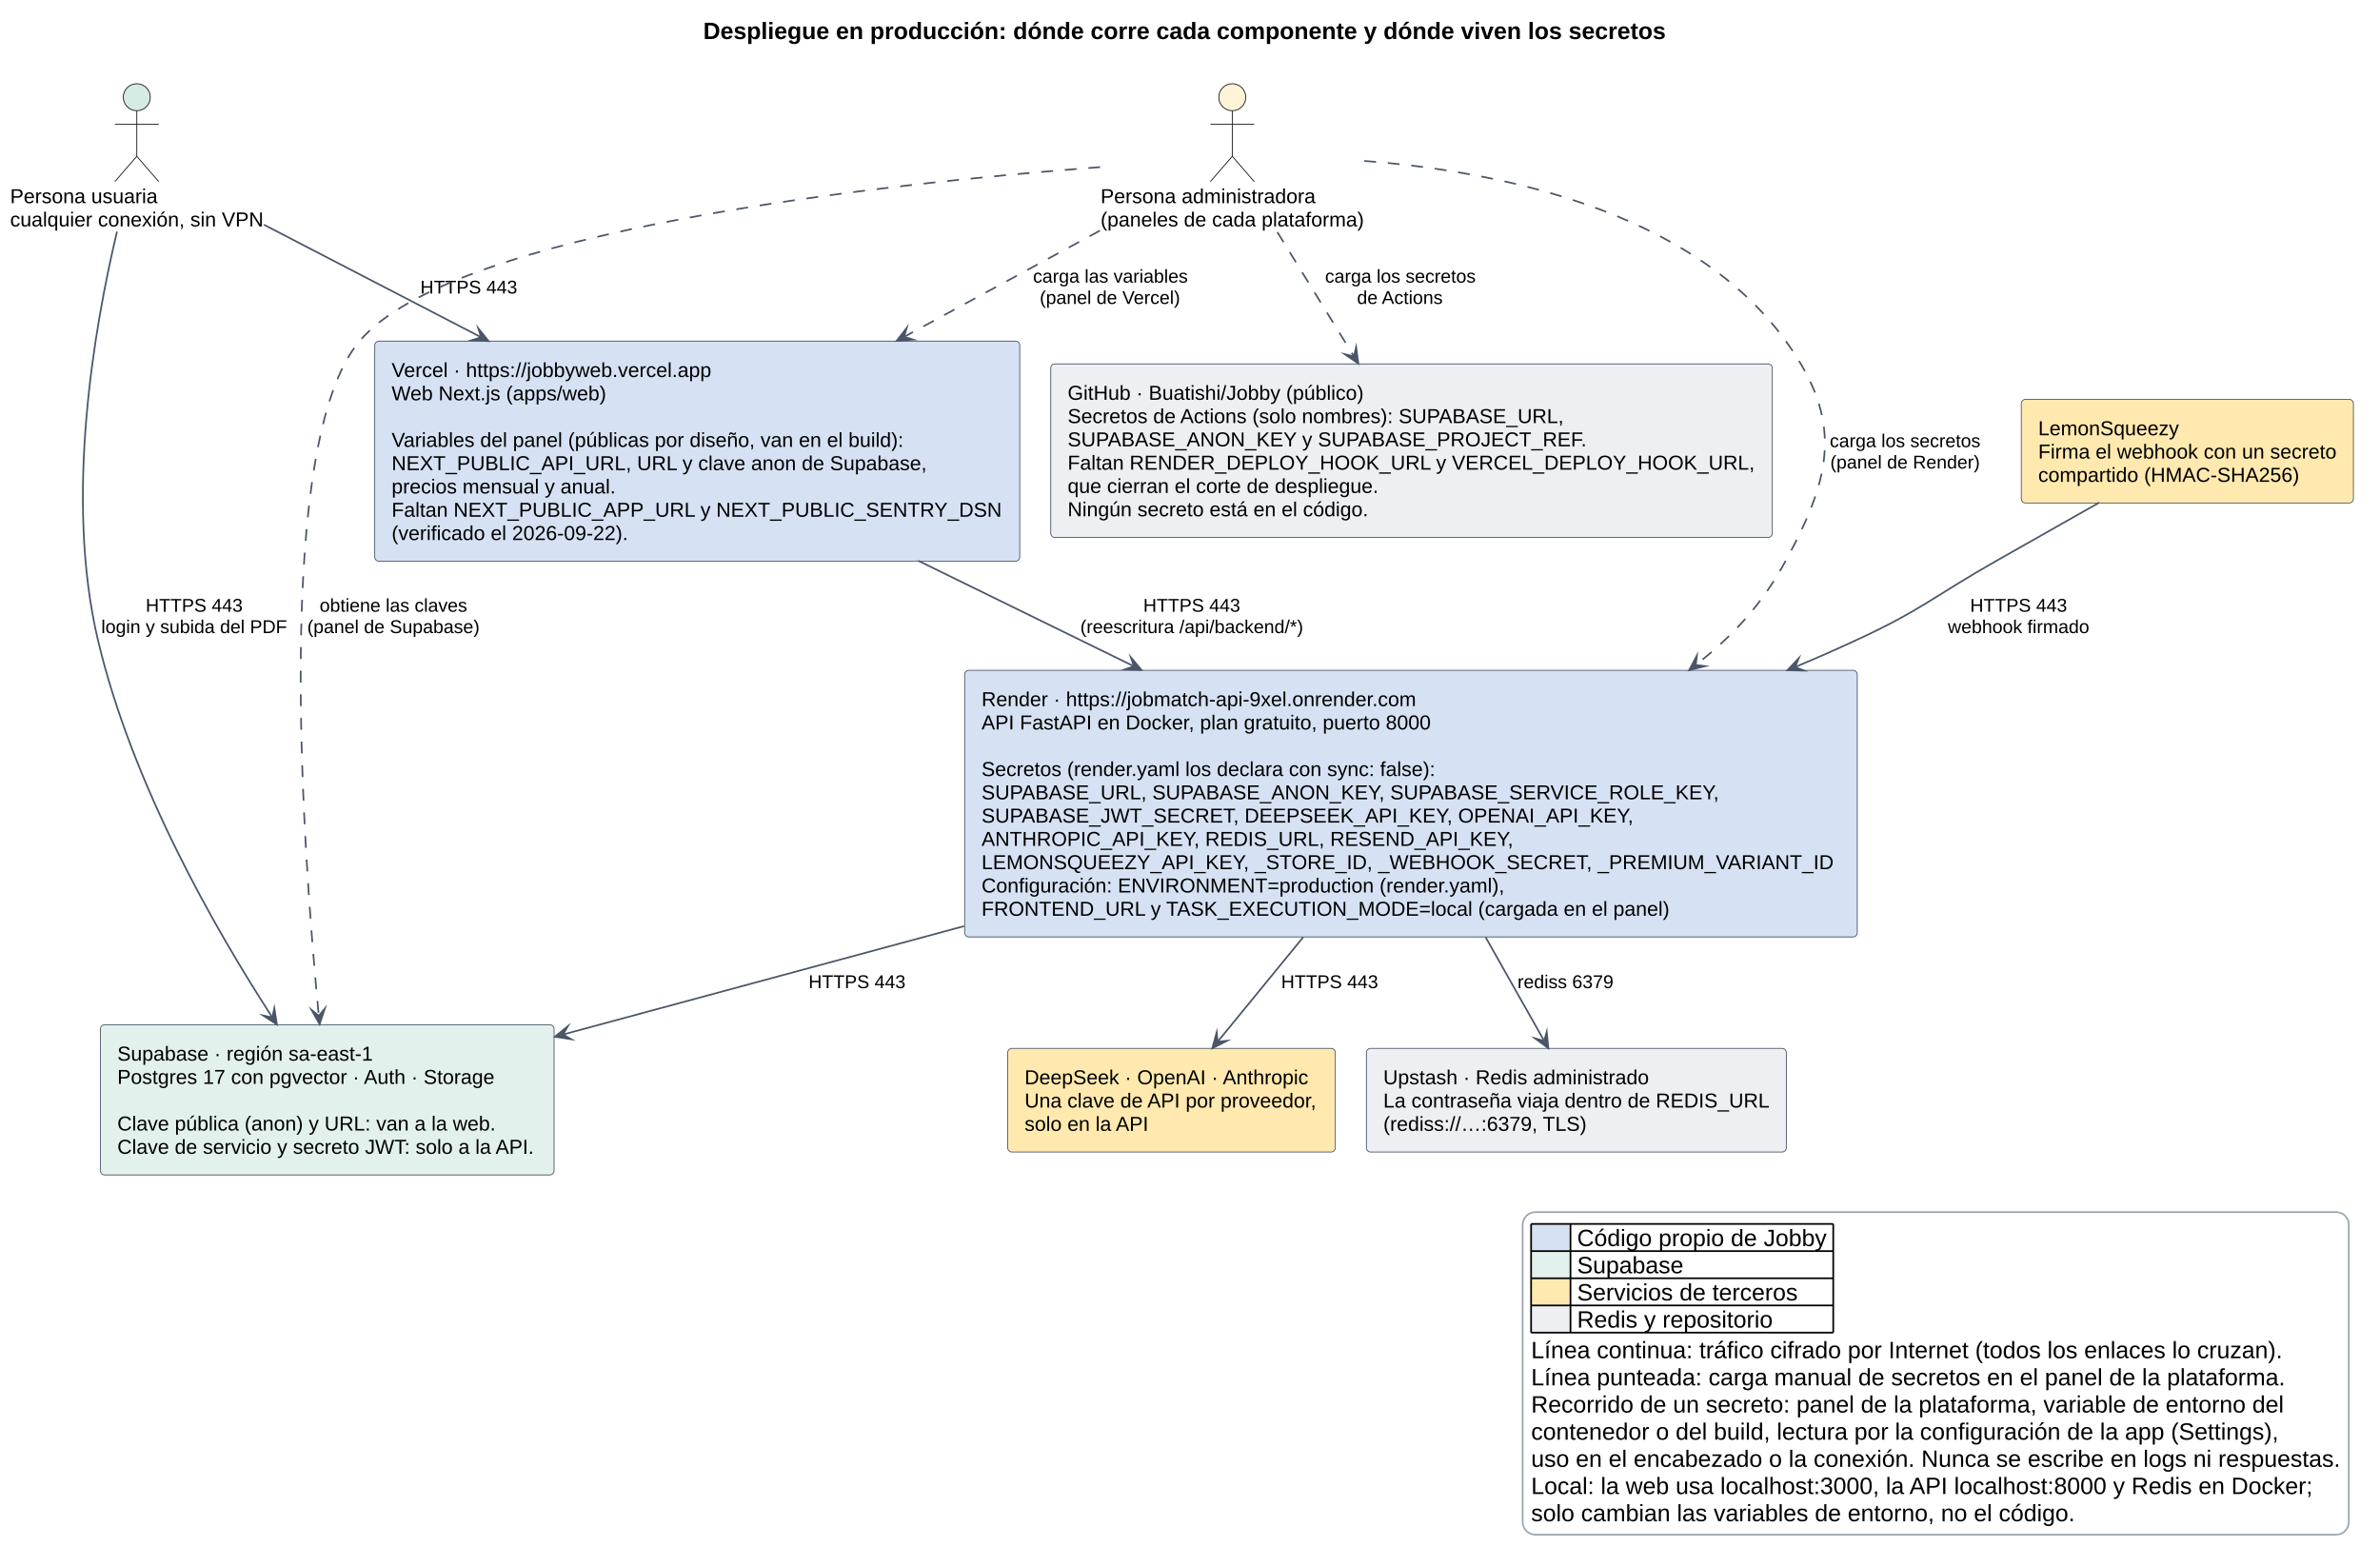
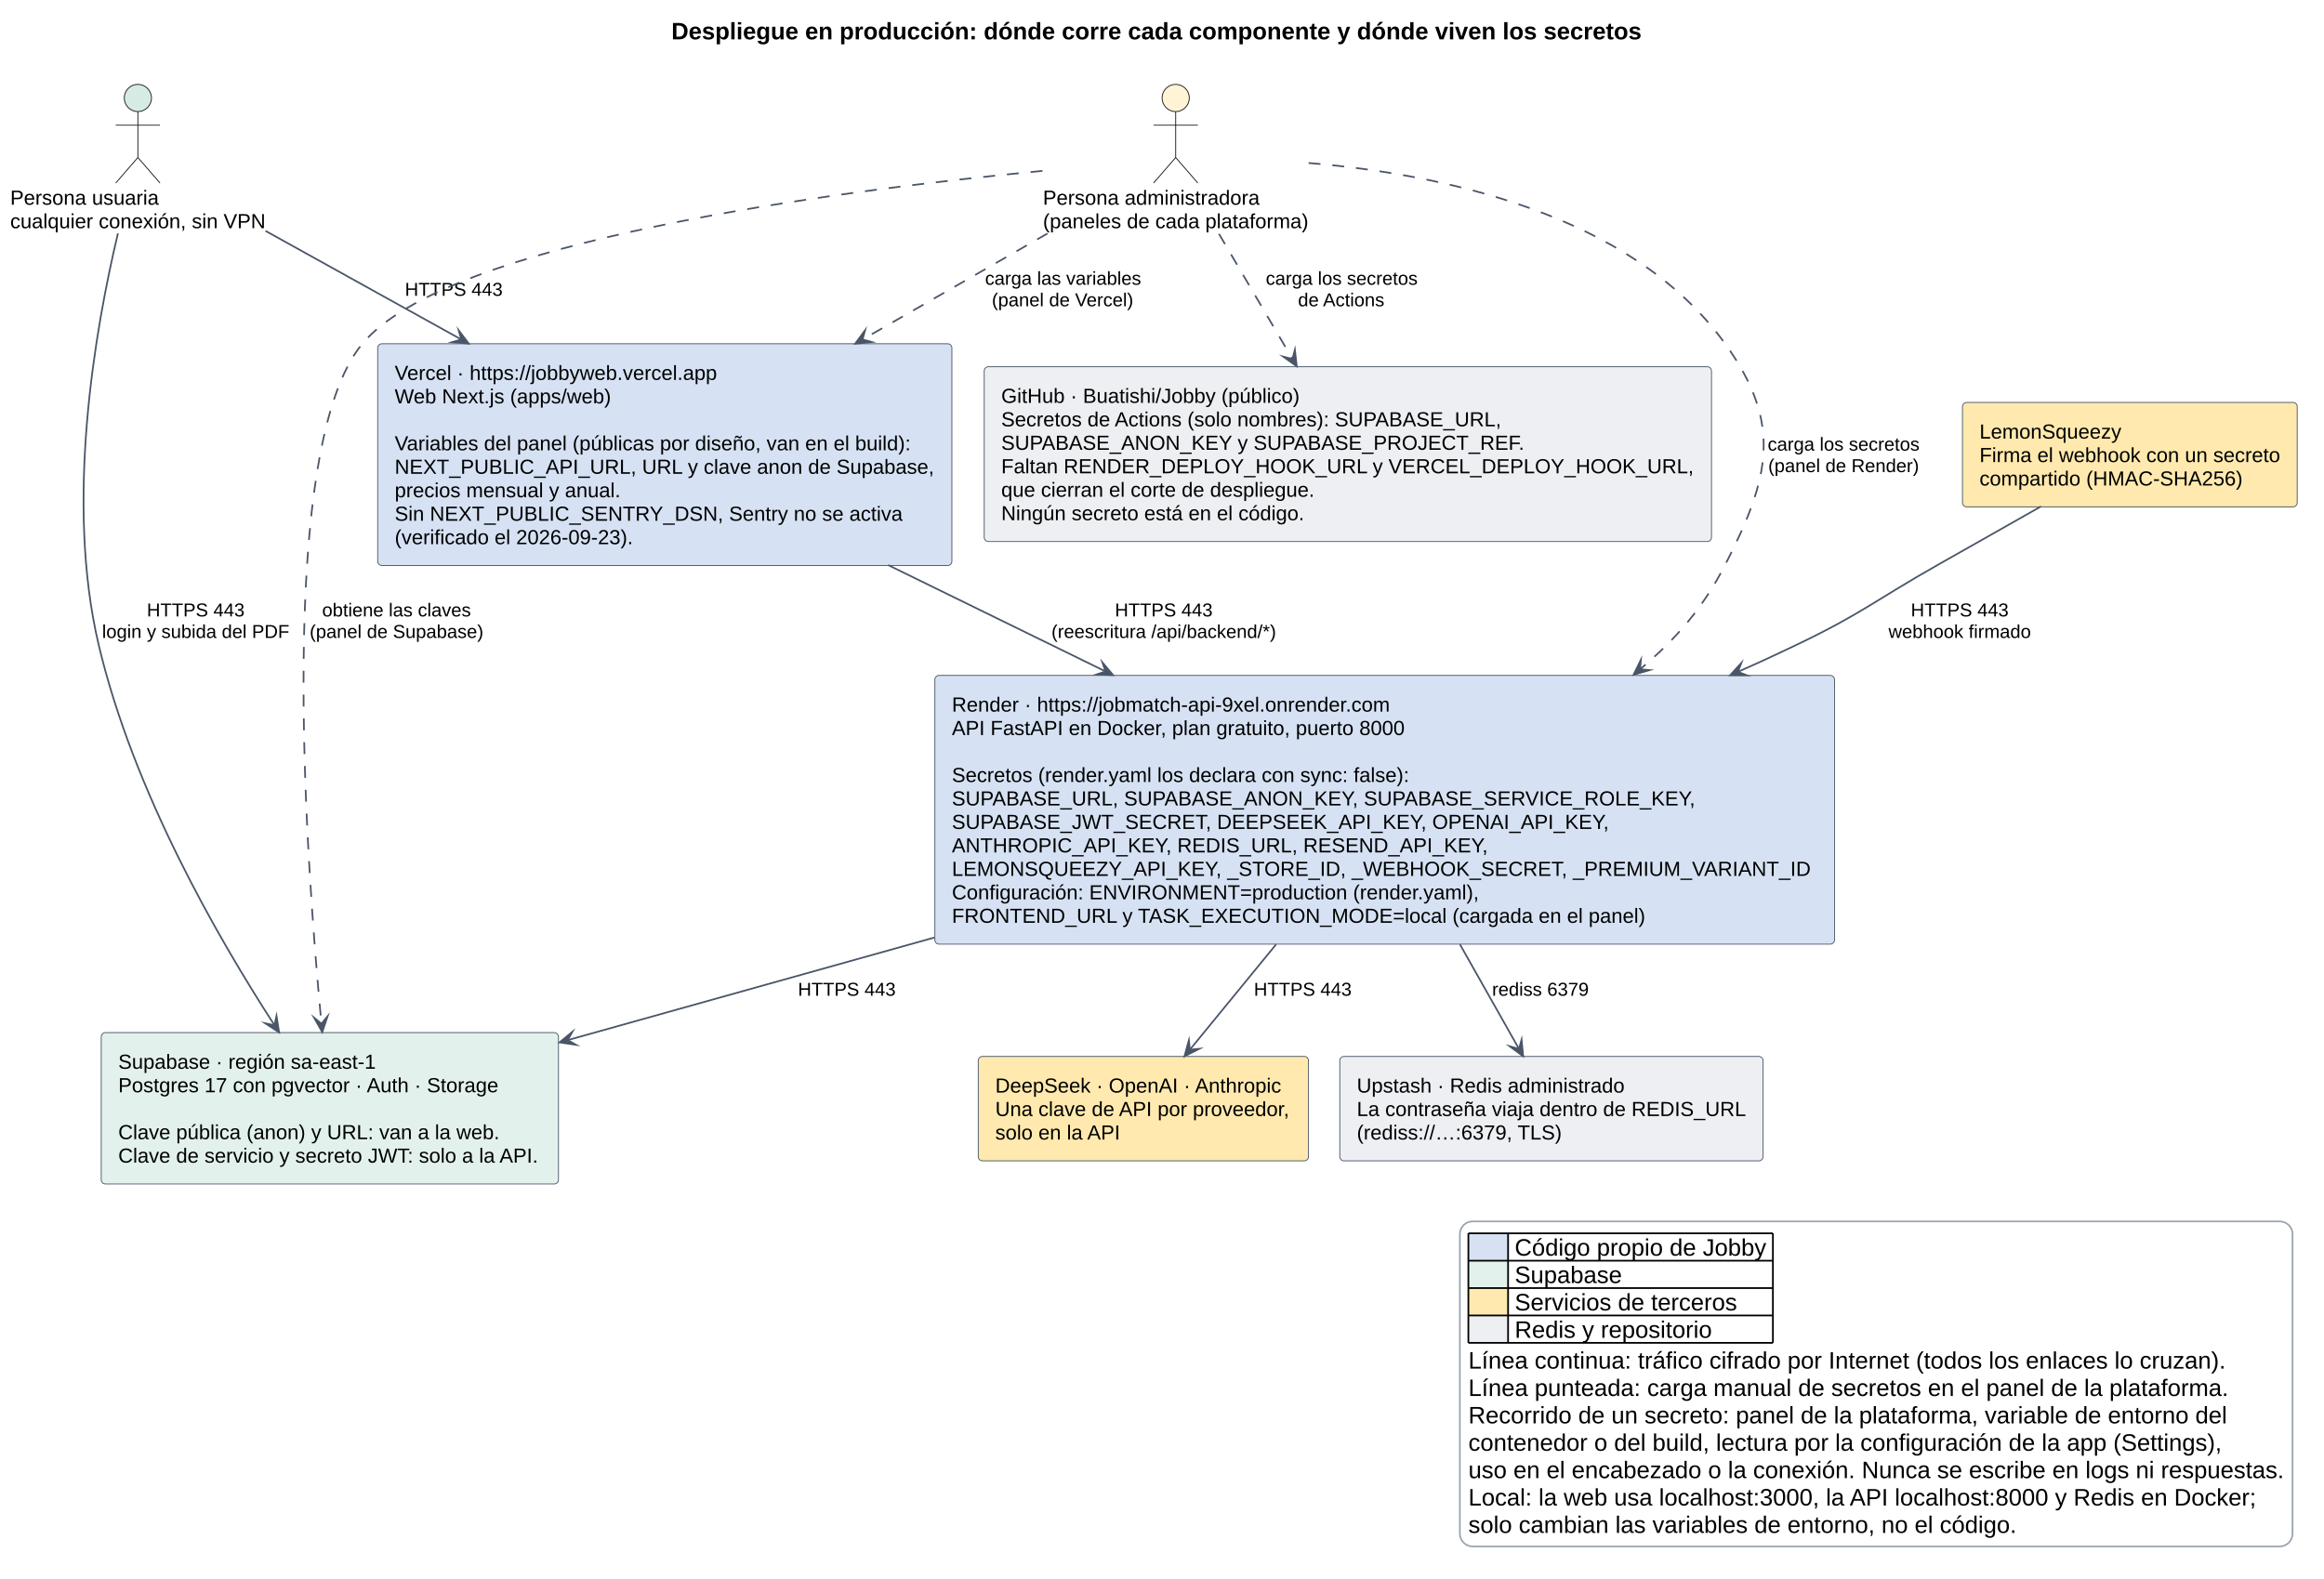
- <svg xmlns="http://www.w3.org/2000/svg" version="1.1" data-diagram-type="DESCRIPTION" style="width:1410px;height:928px;background:#FFFFFF;" width="1410px" height="928px" viewBox="0 0 1410 928" zoomAndPan="magnify" preserveAspectRatio="none" contentStyleType="text/css">
+ <svg xmlns="http://www.w3.org/2000/svg" version="1.1" data-diagram-type="DESCRIPTION" style="width:1366px;height:928px;background:#FFFFFF;" width="1366px" height="928px" viewBox="0 0 1366 928" zoomAndPan="magnify" preserveAspectRatio="none" contentStyleType="text/css">
  <defs />
  <g font-family="sans-serif" lengthAdjust="spacing">
    <g class="title" data-source-line="15">
-       <text x="416.626" y="23.132" fill="#000" font-size="14" textLength="570.247" font-weight="700" font-family="Arial">Despliegue en producción: dónde corre cada componente y dónde viven los secretos</text>
+       <text x="394.626" y="23.132" fill="#000" font-size="14" textLength="570.247" font-weight="700" font-family="Arial">Despliegue en producción: dónde corre cada componente y dónde viven los secretos</text>
    </g>
    <g class="entity" data-qualified-name="U" id="ent0001" data-source-line="17">
      <ellipse cx="81.041" cy="57.599" rx="8" ry="8" fill="#D5EBE3" style="stroke:#181818;stroke-width:0.5;" />
      <path d="M81.041,65.599 L81.041,92.599 M68.041,73.599 L94.041,73.599 M81.041,92.599 L68.041,107.599 M81.041,92.599 L94.041,107.599" style="stroke:#181818;stroke-width:0.5;" fill="none" />
      <text x="6" y="120.354" fill="#000" font-size="12" textLength="87.387" font-family="Arial">Persona usuaria</text>
      <text x="6" y="134.153" fill="#000" font-size="12" textLength="150.082" font-family="Arial">cualquier conexión, sin VPN</text>
    </g>
    <g class="entity" data-qualified-name="ADM" id="ent0002" data-source-line="18">
-       <ellipse cx="730.047" cy="57.599" rx="8" ry="8" fill="#FFF4D6" style="stroke:#181818;stroke-width:0.5;" />
-       <path d="M730.047,65.599 L730.047,92.599 M717.047,73.599 L743.047,73.599 M730.047,92.599 L717.047,107.599 M730.047,92.599 L743.047,107.599" style="stroke:#181818;stroke-width:0.5;" fill="none" />
-       <text x="652" y="120.354" fill="#000" font-size="12" textLength="127.4" font-family="Arial">Persona administradora</text>
-       <text x="652" y="134.153" fill="#000" font-size="12" textLength="156.094" font-family="Arial">(paneles de cada plataforma)</text>
+       <ellipse cx="691.047" cy="57.599" rx="8" ry="8" fill="#FFF4D6" style="stroke:#181818;stroke-width:0.5;" />
+       <path d="M691.047,65.599 L691.047,92.599 M678.047,73.599 L704.047,73.599 M691.047,92.599 L678.047,107.599 M691.047,92.599 L704.047,107.599" style="stroke:#181818;stroke-width:0.5;" fill="none" />
+       <text x="613" y="120.354" fill="#000" font-size="12" textLength="127.4" font-family="Arial">Persona administradora</text>
+       <text x="613" y="134.153" fill="#000" font-size="12" textLength="156.094" font-family="Arial">(paneles de cada plataforma)</text>
    </g>
    <g class="entity" data-qualified-name="WEB" id="ent0003" data-source-line="20">
-       <rect x="222" y="202.099" width="382.127" height="130.391" fill="#D6E2F3" style="stroke:#4A5568;stroke-width:0.5;" rx="2.5" ry="2.5" />
+       <rect x="222" y="202.099" width="337.502" height="130.391" fill="#D6E2F3" style="stroke:#4A5568;stroke-width:0.5;" rx="2.5" ry="2.5" />
      <text x="232" y="223.354" fill="#000" font-size="12" textLength="190.096" font-family="Arial">Vercel · https://jobbyweb.vercel.app</text>
      <text x="232" y="237.153" fill="#000" font-size="12" textLength="127.377" font-family="Arial">Web Next.js (apps/web)</text>
      <text x="232" y="250.952" fill="#000" font-size="12" font-family="Arial"> </text>
      <text x="232" y="264.751" fill="#000" font-size="12" textLength="304.189" font-family="Arial">Variables del panel (públicas por diseño, van en el build):</text>
      <text x="232" y="278.55" fill="#000" font-size="12" textLength="317.502" font-family="Arial">NEXT_PUBLIC_API_URL, URL y clave anon de Supabase,</text>
      <text x="232" y="292.349" fill="#000" font-size="12" textLength="132.738" font-family="Arial">precios mensual y anual.</text>
-       <text x="232" y="306.147" fill="#000" font-size="12" textLength="362.127" font-family="Arial">Faltan NEXT_PUBLIC_APP_URL y NEXT_PUBLIC_SENTRY_DSN</text>
-       <text x="232" y="319.946" fill="#000" font-size="12" textLength="140.074" font-family="Arial">(verificado el 2026-09-22).</text>
+       <text x="232" y="306.147" fill="#000" font-size="12" textLength="298.781" font-family="Arial">Sin NEXT_PUBLIC_SENTRY_DSN, Sentry no se activa</text>
+       <text x="232" y="319.946" fill="#000" font-size="12" textLength="140.074" font-family="Arial">(verificado el 2026-09-23).</text>
    </g>
    <g class="entity" data-qualified-name="API" id="ent0004" data-source-line="22">
-       <rect x="571.5" y="397.099" width="528.799" height="157.988" fill="#D6E2F3" style="stroke:#4A5568;stroke-width:0.5;" rx="2.5" ry="2.5" />
-       <text x="581.5" y="418.354" fill="#000" font-size="12" textLength="258.123" font-family="Arial">Render · https://jobmatch-api-9xel.onrender.com</text>
-       <text x="581.5" y="432.153" fill="#000" font-size="12" textLength="266.818" font-family="Arial">API FastAPI en Docker, plan gratuito, puerto 8000</text>
-       <text x="581.5" y="445.952" fill="#000" font-size="12" font-family="Arial"> </text>
-       <text x="581.5" y="459.751" fill="#000" font-size="12" textLength="269.443" font-family="Arial">Secretos (render.yaml los declara con sync: false):</text>
-       <text x="581.5" y="473.55" fill="#000" font-size="12" textLength="442.852" font-family="Arial">SUPABASE_URL, SUPABASE_ANON_KEY, SUPABASE_SERVICE_ROLE_KEY,</text>
-       <text x="581.5" y="487.349" fill="#000" font-size="12" textLength="391.482" font-family="Arial">SUPABASE_JWT_SECRET, DEEPSEEK_API_KEY, OPENAI_API_KEY,</text>
-       <text x="581.5" y="501.147" fill="#000" font-size="12" textLength="318.105" font-family="Arial">ANTHROPIC_API_KEY, REDIS_URL, RESEND_API_KEY,</text>
-       <text x="581.5" y="514.946" fill="#000" font-size="12" textLength="508.799" font-family="Arial">LEMONSQUEEZY_API_KEY, _STORE_ID, _WEBHOOK_SECRET, _PREMIUM_VARIANT_ID</text>
-       <text x="581.5" y="528.745" fill="#000" font-size="12" textLength="310.447" font-family="Arial">Configuración: ENVIRONMENT=production (render.yaml),</text>
-       <text x="581.5" y="542.544" fill="#000" font-size="12" textLength="409.137" font-family="Arial">FRONTEND_URL y TASK_EXECUTION_MODE=local (cargada en el panel)</text>
+       <rect x="549.5" y="397.099" width="528.799" height="157.988" fill="#D6E2F3" style="stroke:#4A5568;stroke-width:0.5;" rx="2.5" ry="2.5" />
+       <text x="559.5" y="418.354" fill="#000" font-size="12" textLength="258.123" font-family="Arial">Render · https://jobmatch-api-9xel.onrender.com</text>
+       <text x="559.5" y="432.153" fill="#000" font-size="12" textLength="266.818" font-family="Arial">API FastAPI en Docker, plan gratuito, puerto 8000</text>
+       <text x="559.5" y="445.952" fill="#000" font-size="12" font-family="Arial"> </text>
+       <text x="559.5" y="459.751" fill="#000" font-size="12" textLength="269.443" font-family="Arial">Secretos (render.yaml los declara con sync: false):</text>
+       <text x="559.5" y="473.55" fill="#000" font-size="12" textLength="442.852" font-family="Arial">SUPABASE_URL, SUPABASE_ANON_KEY, SUPABASE_SERVICE_ROLE_KEY,</text>
+       <text x="559.5" y="487.349" fill="#000" font-size="12" textLength="391.482" font-family="Arial">SUPABASE_JWT_SECRET, DEEPSEEK_API_KEY, OPENAI_API_KEY,</text>
+       <text x="559.5" y="501.147" fill="#000" font-size="12" textLength="318.105" font-family="Arial">ANTHROPIC_API_KEY, REDIS_URL, RESEND_API_KEY,</text>
+       <text x="559.5" y="514.946" fill="#000" font-size="12" textLength="508.799" font-family="Arial">LEMONSQUEEZY_API_KEY, _STORE_ID, _WEBHOOK_SECRET, _PREMIUM_VARIANT_ID</text>
+       <text x="559.5" y="528.745" fill="#000" font-size="12" textLength="310.447" font-family="Arial">Configuración: ENVIRONMENT=production (render.yaml),</text>
+       <text x="559.5" y="542.544" fill="#000" font-size="12" textLength="409.137" font-family="Arial">FRONTEND_URL y TASK_EXECUTION_MODE=local (cargada en el panel)</text>
    </g>
    <g class="entity" data-qualified-name="SUP" id="ent0005" data-source-line="24">
      <rect x="59.5" y="607.099" width="268.754" height="88.994" fill="#E3F1EC" style="stroke:#4A5568;stroke-width:0.5;" rx="2.5" ry="2.5" />
      <text x="69.5" y="628.354" fill="#000" font-size="12" textLength="151.424" font-family="Arial">Supabase · región sa-east-1</text>
      <text x="69.5" y="642.153" fill="#000" font-size="12" textLength="224.121" font-family="Arial">Postgres 17 con pgvector · Auth · Storage</text>
      <text x="69.5" y="655.952" fill="#000" font-size="12" font-family="Arial"> </text>
      <text x="69.5" y="669.751" fill="#000" font-size="12" textLength="224.115" font-family="Arial">Clave pública (anon) y URL: van a la web.</text>
      <text x="69.5" y="683.55" fill="#000" font-size="12" textLength="248.754" font-family="Arial">Clave de servicio y secreto JWT: solo a la API.</text>
    </g>
    <g class="entity" data-qualified-name="RED" id="ent0006" data-source-line="26">
-       <rect x="809.5" y="621.099" width="248.797" height="61.396" fill="#EDEFF2" style="stroke:#4A5568;stroke-width:0.5;" rx="2.5" ry="2.5" />
-       <text x="819.5" y="642.354" fill="#000" font-size="12" textLength="157.4" font-family="Arial">Upstash · Redis administrado</text>
-       <text x="819.5" y="656.153" fill="#000" font-size="12" textLength="228.797" font-family="Arial">La contraseña viaja dentro de REDIS_URL</text>
-       <text x="819.5" y="669.952" fill="#000" font-size="12" textLength="120.709" font-family="Arial">(rediss://…:6379, TLS)</text>
+       <rect x="787.5" y="621.099" width="248.797" height="61.396" fill="#EDEFF2" style="stroke:#4A5568;stroke-width:0.5;" rx="2.5" ry="2.5" />
+       <text x="797.5" y="642.354" fill="#000" font-size="12" textLength="157.4" font-family="Arial">Upstash · Redis administrado</text>
+       <text x="797.5" y="656.153" fill="#000" font-size="12" textLength="228.797" font-family="Arial">La contraseña viaja dentro de REDIS_URL</text>
+       <text x="797.5" y="669.952" fill="#000" font-size="12" textLength="120.709" font-family="Arial">(rediss://…:6379, TLS)</text>
    </g>
    <g class="entity" data-qualified-name="IA" id="ent0007" data-source-line="28">
-       <rect x="597" y="621.099" width="194.1" height="61.396" fill="#FFE9AE" style="stroke:#4A5568;stroke-width:0.5;" rx="2.5" ry="2.5" />
-       <text x="607" y="642.354" fill="#000" font-size="12" textLength="168.756" font-family="Arial">DeepSeek · OpenAI · Anthropic</text>
-       <text x="607" y="656.153" fill="#000" font-size="12" textLength="174.1" font-family="Arial">Una clave de API por proveedor,</text>
-       <text x="607" y="669.952" fill="#000" font-size="12" textLength="74.045" font-family="Arial">solo en la API</text>
+       <rect x="575" y="621.099" width="194.1" height="61.396" fill="#FFE9AE" style="stroke:#4A5568;stroke-width:0.5;" rx="2.5" ry="2.5" />
+       <text x="585" y="642.354" fill="#000" font-size="12" textLength="168.756" font-family="Arial">DeepSeek · OpenAI · Anthropic</text>
+       <text x="585" y="656.153" fill="#000" font-size="12" textLength="174.1" font-family="Arial">Una clave de API por proveedor,</text>
+       <text x="585" y="669.952" fill="#000" font-size="12" textLength="74.045" font-family="Arial">solo en la API</text>
    </g>
    <g class="entity" data-qualified-name="LS" id="ent0008" data-source-line="30">
-       <rect x="1197.5" y="236.599" width="196.754" height="61.396" fill="#FFE9AE" style="stroke:#4A5568;stroke-width:0.5;" rx="2.5" ry="2.5" />
-       <text x="1207.5" y="257.854" fill="#000" font-size="12" textLength="83.391" font-family="Arial">LemonSqueezy</text>
-       <text x="1207.5" y="271.653" fill="#000" font-size="12" textLength="176.754" font-family="Arial">Firma el webhook con un secreto</text>
-       <text x="1207.5" y="285.452" fill="#000" font-size="12" textLength="154.711" font-family="Arial">compartido (HMAC-SHA256)</text>
+       <rect x="1153.5" y="236.599" width="196.754" height="61.396" fill="#FFE9AE" style="stroke:#4A5568;stroke-width:0.5;" rx="2.5" ry="2.5" />
+       <text x="1163.5" y="257.854" fill="#000" font-size="12" textLength="83.391" font-family="Arial">LemonSqueezy</text>
+       <text x="1163.5" y="271.653" fill="#000" font-size="12" textLength="176.754" font-family="Arial">Firma el webhook con un secreto</text>
+       <text x="1163.5" y="285.452" fill="#000" font-size="12" textLength="154.711" font-family="Arial">compartido (HMAC-SHA256)</text>
    </g>
    <g class="entity" data-qualified-name="GH" id="ent0009" data-source-line="32">
-       <rect x="622.5" y="215.599" width="427.479" height="102.793" fill="#EDEFF2" style="stroke:#4A5568;stroke-width:0.5;" rx="2.5" ry="2.5" />
-       <text x="632.5" y="236.854" fill="#000" font-size="12" textLength="175.412" font-family="Arial">GitHub · Buatishi/Jobby (público)</text>
-       <text x="632.5" y="250.653" fill="#000" font-size="12" textLength="295.459" font-family="Arial">Secretos de Actions (solo nombres): SUPABASE_URL,</text>
-       <text x="632.5" y="264.452" fill="#000" font-size="12" textLength="310.77" font-family="Arial">SUPABASE_ANON_KEY y SUPABASE_PROJECT_REF.</text>
-       <text x="632.5" y="278.251" fill="#000" font-size="12" textLength="407.479" font-family="Arial">Faltan RENDER_DEPLOY_HOOK_URL y VERCEL_DEPLOY_HOOK_URL,</text>
-       <text x="632.5" y="292.05" fill="#000" font-size="12" textLength="184.119" font-family="Arial">que cierran el corte de despliegue.</text>
-       <text x="632.5" y="305.849" fill="#000" font-size="12" textLength="178.113" font-family="Arial">Ningún secreto está en el código.</text>
+       <rect x="578.5" y="215.599" width="427.479" height="102.793" fill="#EDEFF2" style="stroke:#4A5568;stroke-width:0.5;" rx="2.5" ry="2.5" />
+       <text x="588.5" y="236.854" fill="#000" font-size="12" textLength="175.412" font-family="Arial">GitHub · Buatishi/Jobby (público)</text>
+       <text x="588.5" y="250.653" fill="#000" font-size="12" textLength="295.459" font-family="Arial">Secretos de Actions (solo nombres): SUPABASE_URL,</text>
+       <text x="588.5" y="264.452" fill="#000" font-size="12" textLength="310.77" font-family="Arial">SUPABASE_ANON_KEY y SUPABASE_PROJECT_REF.</text>
+       <text x="588.5" y="278.251" fill="#000" font-size="12" textLength="407.479" font-family="Arial">Faltan RENDER_DEPLOY_HOOK_URL y VERCEL_DEPLOY_HOOK_URL,</text>
+       <text x="588.5" y="292.05" fill="#000" font-size="12" textLength="184.119" font-family="Arial">que cierran el corte de despliegue.</text>
+       <text x="588.5" y="305.849" fill="#000" font-size="12" textLength="178.113" font-family="Arial">Ningún secreto está en el código.</text>
    </g>
    <g class="link" data-entity-1="ent0001" data-entity-2="ent0003" id="lnk10" data-link-type="dependency">
-       <polygon points="289.455,202.093,283.303,194.402,285.015,199.793,279.623,201.505,289.455,202.093" fill="#4A5568" style="stroke:#4A5568;stroke-width:1;stroke-linejoin:miter;stroke-miterlimit:10;" />
-       <path d="M156.336,133.128 C195.651,153.496 240.315,176.635 285.015,199.793" style="stroke:#4A5568;stroke-width:1;" fill="none" />
-       <text x="249" y="173.917" fill="#000" font-size="11" textLength="57.465" font-family="Arial">HTTPS 443</text>
+       <polygon points="275.512,202.022,269.583,194.157,271.14,199.596,265.702,201.153,275.512,202.022" fill="#4A5568" style="stroke:#4A5568;stroke-width:1;stroke-linejoin:miter;stroke-miterlimit:10;" />
+       <path d="M156.042,135.735 C191.88,155.619 231.2,177.435 271.14,199.596" style="stroke:#4A5568;stroke-width:1;" fill="none" />
+       <text x="238" y="173.917" fill="#000" font-size="11" textLength="57.465" font-family="Arial">HTTPS 443</text>
    </g>
    <g class="link" data-entity-1="ent0001" data-entity-2="ent0005" id="lnk11" data-link-type="dependency">
      <polygon points="164.062,606.964,162.526,597.235,161.344,602.767,155.812,601.585,164.062,606.964" fill="#4A5568" style="stroke:#4A5568;stroke-width:1;stroke-linejoin:miter;stroke-miterlimit:10;" />
      <path d="M69.315,137.217 C55.893,193.588 38.124,295.043 58,379.099 C78.38,465.289 127.863,551.083 161.344,602.767" style="stroke:#4A5568;stroke-width:1;" fill="none" />
      <text x="86.297" y="362.417" fill="#000" font-size="11" textLength="57.465" font-family="Arial">HTTPS 443</text>
      <text x="60" y="375.065" fill="#000" font-size="11" textLength="110.059" font-family="Arial">login y subida del PDF</text>
    </g>
    <g class="link" data-entity-1="ent0003" data-entity-2="ent0004" id="lnk12" data-link-type="dependency">
-       <polygon points="676.268,396.932,669.943,389.383,671.777,394.734,666.426,396.569,676.268,396.932" fill="#4A5568" style="stroke:#4A5568;stroke-width:1;stroke-linejoin:miter;stroke-miterlimit:10;" />
-       <path d="M543.943,332.177 C585.798,352.659 628.111,373.366 671.777,394.734" style="stroke:#4A5568;stroke-width:1;" fill="none" />
-       <text x="677.297" y="362.417" fill="#000" font-size="11" textLength="57.465" font-family="Arial">HTTPS 443</text>
-       <text x="640" y="375.065" fill="#000" font-size="11" textLength="132.059" font-family="Arial">(reescritura /api/backend/*)</text>
+       <polygon points="654.268,396.932,647.943,389.383,649.777,394.734,644.426,396.569,654.268,396.932" fill="#4A5568" style="stroke:#4A5568;stroke-width:1;stroke-linejoin:miter;stroke-miterlimit:10;" />
+       <path d="M521.943,332.177 C563.798,352.659 606.111,373.366 649.777,394.734" style="stroke:#4A5568;stroke-width:1;" fill="none" />
+       <text x="655.297" y="362.417" fill="#000" font-size="11" textLength="57.465" font-family="Arial">HTTPS 443</text>
+       <text x="618" y="375.065" fill="#000" font-size="11" textLength="132.059" font-family="Arial">(reescritura /api/backend/*)</text>
    </g>
    <g class="link" data-entity-1="ent0004" data-entity-2="ent0005" id="lnk13" data-link-type="dependency">
-       <polygon points="328.74,614.185,338.472,615.699,333.567,612.881,336.385,607.976,328.74,614.185" fill="#4A5568" style="stroke:#4A5568;stroke-width:1;stroke-linejoin:miter;stroke-miterlimit:10;" />
-       <path d="M571.167,548.669 C487.753,571.212 403.942,593.862 333.567,612.881" style="stroke:#4A5568;stroke-width:1;" fill="none" />
-       <text x="479" y="585.417" fill="#000" font-size="11" textLength="57.465" font-family="Arial">HTTPS 443</text>
+       <polygon points="328.868,612.857,338.613,614.284,333.683,611.51,336.457,606.58,328.868,612.857" fill="#4A5568" style="stroke:#4A5568;stroke-width:1;stroke-linejoin:miter;stroke-miterlimit:10;" />
+       <path d="M549.266,551.182 C473.237,572.457 398.311,593.425 333.683,611.51" style="stroke:#4A5568;stroke-width:1;" fill="none" />
+       <text x="469" y="585.417" fill="#000" font-size="11" textLength="57.465" font-family="Arial">HTTPS 443</text>
    </g>
    <g class="link" data-entity-1="ent0004" data-entity-2="ent0006" id="lnk14" data-link-type="dependency">
-       <polygon points="917.294,621.022,916.351,611.219,914.835,616.669,909.385,615.153,917.294,621.022" fill="#4A5568" style="stroke:#4A5568;stroke-width:1;stroke-linejoin:miter;stroke-miterlimit:10;" />
-       <path d="M880.126,555.22 C893.335,578.606 904.563,598.482 914.835,616.669" style="stroke:#4A5568;stroke-width:1;" fill="none" />
-       <text x="899" y="585.417" fill="#000" font-size="11" textLength="56.869" font-family="Arial">rediss 6379</text>
+       <polygon points="895.294,621.022,894.351,611.219,892.835,616.669,887.385,615.153,895.294,621.022" fill="#4A5568" style="stroke:#4A5568;stroke-width:1;stroke-linejoin:miter;stroke-miterlimit:10;" />
+       <path d="M858.126,555.22 C871.335,578.606 882.563,598.482 892.835,616.669" style="stroke:#4A5568;stroke-width:1;" fill="none" />
+       <text x="877" y="585.417" fill="#000" font-size="11" textLength="56.869" font-family="Arial">rediss 6379</text>
    </g>
    <g class="link" data-entity-1="ent0004" data-entity-2="ent0007" id="lnk15" data-link-type="dependency">
-       <polygon points="718.207,621.022,727.002,616.591,721.373,617.153,720.811,611.524,718.207,621.022" fill="#4A5568" style="stroke:#4A5568;stroke-width:1;stroke-linejoin:miter;stroke-miterlimit:10;" />
-       <path d="M772.062,555.22 C752.922,578.606 736.258,598.967 721.373,617.153" style="stroke:#4A5568;stroke-width:1;" fill="none" />
-       <text x="759" y="585.417" fill="#000" font-size="11" textLength="57.465" font-family="Arial">HTTPS 443</text>
+       <polygon points="696.207,621.022,705.002,616.591,699.373,617.153,698.811,611.524,696.207,621.022" fill="#4A5568" style="stroke:#4A5568;stroke-width:1;stroke-linejoin:miter;stroke-miterlimit:10;" />
+       <path d="M750.062,555.22 C730.922,578.606 714.258,598.967 699.373,617.153" style="stroke:#4A5568;stroke-width:1;" fill="none" />
+       <text x="737" y="585.417" fill="#000" font-size="11" textLength="57.465" font-family="Arial">HTTPS 443</text>
    </g>
    <g class="link" data-entity-1="ent0008" data-entity-2="ent0004" id="lnk16" data-link-type="dependency">
-       <polygon points="1058.908,397.067,1068.754,397.299,1063.524,395.145,1065.678,389.914,1058.908,397.067" fill="#4A5568" style="stroke:#4A5568;stroke-width:1;stroke-linejoin:miter;stroke-miterlimit:10;" />
-       <path d="M1243.68,297.732 C1224.583,308.548 1202.815,320.877 1183,332.099 C1146.112,352.989 1138.498,361.349 1100,379.099 C1086.713,385.225 1077.531,389.31 1063.524,395.145" style="stroke:#4A5568;stroke-width:1;" fill="none" />
-       <text x="1167.151" y="362.417" fill="#000" font-size="11" textLength="57.465" font-family="Arial">HTTPS 443</text>
-       <text x="1154" y="375.065" fill="#000" font-size="11" textLength="83.768" font-family="Arial">webhook firmado</text>
+       <polygon points="1016.925,397.001,1026.774,397.035,1021.501,394.986,1023.55,389.713,1016.925,397.001" fill="#4A5568" style="stroke:#4A5568;stroke-width:1;stroke-linejoin:miter;stroke-miterlimit:10;" />
+       <path d="M1199.68,297.732 C1180.583,308.548 1158.815,320.877 1139,332.099 C1102.112,352.989 1094.238,360.795 1056,379.099 C1043.362,385.148 1034.812,389.126 1021.501,394.986" style="stroke:#4A5568;stroke-width:1;" fill="none" />
+       <text x="1123.151" y="362.417" fill="#000" font-size="11" textLength="57.465" font-family="Arial">HTTPS 443</text>
+       <text x="1110" y="375.065" fill="#000" font-size="11" textLength="83.768" font-family="Arial">webhook firmado</text>
    </g>
    <g class="link" data-entity-1="ent0002" data-entity-2="ent0003" id="lnk17" data-link-type="dependency">
-       <polygon points="531.215,201.957,541.033,201.18,535.61,199.572,537.218,194.149,531.215,201.957" fill="#4A5568" style="stroke:#4A5568;stroke-width:1;stroke-linejoin:miter;stroke-miterlimit:10;" />
-       <path d="M651.64,136.615 C615.338,156.313 575.819,177.755 535.61,199.572" style="stroke:#4A5568;stroke-width:1;stroke-dasharray:7,7;" fill="none" />
-       <text x="612" y="167.417" fill="#000" font-size="11" textLength="91.711" font-family="Arial">carga las variables</text>
-       <text x="615.972" y="180.065" fill="#000" font-size="11" textLength="83.768" font-family="Arial">(panel de Vercel)</text>
+       <polygon points="502.665,202.077,512.462,201.071,507.002,199.591,508.483,194.131,502.665,202.077" fill="#4A5568" style="stroke:#4A5568;stroke-width:1;stroke-linejoin:miter;stroke-miterlimit:10;" />
+       <path d="M615.685,137.279 C581.492,156.883 544.686,177.985 507.002,199.591" style="stroke:#4A5568;stroke-width:1;stroke-dasharray:7,7;" fill="none" />
+       <text x="579" y="167.417" fill="#000" font-size="11" textLength="91.711" font-family="Arial">carga las variables</text>
+       <text x="582.972" y="180.065" fill="#000" font-size="11" textLength="83.768" font-family="Arial">(panel de Vercel)</text>
    </g>
    <g class="link" data-entity-1="ent0002" data-entity-2="ent0004" id="lnk18" data-link-type="dependency">
-       <polygon points="1000.703,397.054,1010.252,394.642,1004.636,393.966,1005.311,388.35,1000.703,397.054" fill="#4A5568" style="stroke:#4A5568;stroke-width:1;stroke-linejoin:miter;stroke-miterlimit:10;" />
-       <path d="M808.246,95.344 C885.917,101.273 1001.331,123.778 1058,202.099 C1091.869,248.908 1085.663,281.374 1058,332.099 C1044.171,357.456 1027.637,375.905 1004.636,393.966" style="stroke:#4A5568;stroke-width:1;stroke-dasharray:7,7;" fill="none" />
-       <text x="1084" y="264.917" fill="#000" font-size="11" textLength="89.262" font-family="Arial">carga los secretos</text>
-       <text x="1084.298" y="277.565" fill="#000" font-size="11" textLength="88.666" font-family="Arial">(panel de Render)</text>
+       <polygon points="960.179,396.695,969.642,393.968,964.006,393.479,964.496,387.843,960.179,396.695" fill="#4A5568" style="stroke:#4A5568;stroke-width:1;stroke-linejoin:miter;stroke-miterlimit:10;" />
+       <path d="M769.162,95.822 C845.665,102.188 958.546,125.086 1014,202.099 C1047.761,248.986 1040.426,280.718 1014,332.099 C1001.213,356.961 985.704,375.246 964.006,393.479" style="stroke:#4A5568;stroke-width:1;stroke-dasharray:7,7;" fill="none" />
+       <text x="1039" y="264.917" fill="#000" font-size="11" textLength="89.262" font-family="Arial">carga los secretos</text>
+       <text x="1039.298" y="277.565" fill="#000" font-size="11" textLength="88.666" font-family="Arial">(panel de Render)</text>
    </g>
    <g class="link" data-entity-1="ent0002" data-entity-2="ent0005" id="lnk19" data-link-type="dependency">
-       <polygon points="189.346,606.788,192.464,597.446,188.866,601.811,184.501,598.213,189.346,606.788" fill="#4A5568" style="stroke:#4A5568;stroke-width:1;stroke-linejoin:miter;stroke-miterlimit:10;" />
-       <path d="M651.749,98.999 C521.446,108.938 268.764,136.375 213,202.099 C162.138,262.045 179.163,501.083 188.866,601.811" style="stroke:#4A5568;stroke-width:1;stroke-dasharray:7,7;" fill="none" />
+       <polygon points="189.412,606.843,192.542,597.505,188.939,601.866,184.578,598.262,189.412,606.843" fill="#4A5568" style="stroke:#4A5568;stroke-width:1;stroke-linejoin:miter;stroke-miterlimit:10;" />
+       <path d="M612.728,100.47 C490.597,112.183 263.424,141.678 213,202.099 C162.627,262.457 179.377,501.257 188.939,601.866" style="stroke:#4A5568;stroke-width:1;stroke-dasharray:7,7;" fill="none" />
      <text x="189.345" y="362.417" fill="#000" font-size="11" textLength="87.441" font-family="Arial">obtiene las claves</text>
      <text x="182" y="375.065" fill="#000" font-size="11" textLength="102.131" font-family="Arial">(panel de Supabase)</text>
    </g>
    <g class="link" data-entity-1="ent0002" data-entity-2="ent0009" id="lnk20" data-link-type="dependency">
-       <polygon points="804.743,215.38,803.426,205.619,802.12,211.123,796.616,209.816,804.743,215.38" fill="#4A5568" style="stroke:#4A5568;stroke-width:1;stroke-linejoin:miter;stroke-miterlimit:10;" />
-       <path d="M756.748,137.501 C771.345,161.187 786.873,186.383 802.12,211.123" style="stroke:#4A5568;stroke-width:1;stroke-dasharray:7,7;" fill="none" />
-       <text x="785" y="167.417" fill="#000" font-size="11" textLength="89.262" font-family="Arial">carga los secretos</text>
-       <text x="803.949" y="180.065" fill="#000" font-size="11" textLength="51.364" font-family="Arial">de Actions</text>
+       <polygon points="762.217,215.38,761.109,205.593,759.686,211.068,754.211,209.644,762.217,215.38" fill="#4A5568" style="stroke:#4A5568;stroke-width:1;stroke-linejoin:miter;stroke-miterlimit:10;" />
+       <path d="M716.487,137.501 C730.395,161.187 745.158,186.328 759.686,211.068" style="stroke:#4A5568;stroke-width:1;stroke-dasharray:7,7;" fill="none" />
+       <text x="744" y="167.417" fill="#000" font-size="11" textLength="89.262" font-family="Arial">carga los secretos</text>
+       <text x="762.949" y="180.065" fill="#000" font-size="11" textLength="51.364" font-family="Arial">de Actions</text>
    </g>
    <g class="legend" data-source-line="47">
-       <rect x="902.082" y="718.099" width="489.418" height="191.085" fill="none" style="stroke:#9AA5B1;stroke-width:1;" rx="7.5" ry="7.5" />
-       <rect x="907.082" y="725.099" width="23.338" height="16.099" fill="#D6E2F3" style="stroke:none;" />
-       <text x="907.082" y="738.23" fill="#000" font-size="14" textLength="23.338" font-family="Arial">      </text>
-       <text x="934.31" y="738.23" fill="#000" font-size="14" textLength="147.882" font-family="Arial">Código propio de Jobby</text>
-       <rect x="907.082" y="741.197" width="23.338" height="16.099" fill="#E3F1EC" style="stroke:none;" />
-       <text x="907.082" y="754.329" fill="#000" font-size="14" textLength="23.338" font-family="Arial">      </text>
-       <text x="934.31" y="754.329" fill="#000" font-size="14" textLength="63.055" font-family="Arial">Supabase</text>
-       <rect x="907.082" y="757.296" width="23.338" height="16.099" fill="#FFE9AE" style="stroke:none;" />
-       <text x="907.082" y="770.428" fill="#000" font-size="14" textLength="23.338" font-family="Arial">      </text>
-       <text x="934.31" y="770.428" fill="#000" font-size="14" textLength="130.717" font-family="Arial">Servicios de terceros</text>
-       <rect x="907.082" y="773.395" width="23.338" height="16.099" fill="#EDEFF2" style="stroke:none;" />
-       <text x="907.082" y="786.526" fill="#000" font-size="14" textLength="23.338" font-family="Arial">      </text>
-       <text x="934.31" y="786.526" fill="#000" font-size="14" textLength="115.938" font-family="Arial">Redis y repositorio</text>
-       <line x1="907.082" y1="725.099" x2="1086.081" y2="725.099" style="stroke:#000;stroke-width:1;" />
-       <line x1="907.082" y1="741.197" x2="1086.081" y2="741.197" style="stroke:#000;stroke-width:1;" />
-       <line x1="907.082" y1="757.296" x2="1086.081" y2="757.296" style="stroke:#000;stroke-width:1;" />
-       <line x1="907.082" y1="773.395" x2="1086.081" y2="773.395" style="stroke:#000;stroke-width:1;" />
-       <line x1="907.082" y1="789.493" x2="1086.081" y2="789.493" style="stroke:#000;stroke-width:1;" />
-       <line x1="907.082" y1="725.099" x2="907.082" y2="789.493" style="stroke:#000;stroke-width:1;" />
-       <line x1="930.42" y1="725.099" x2="930.42" y2="789.493" style="stroke:#000;stroke-width:1;" />
-       <line x1="1086.081" y1="725.099" x2="1086.081" y2="789.493" style="stroke:#000;stroke-width:1;" />
-       <text x="907.082" y="804.625" fill="#000" font-size="14" textLength="445.136" font-family="Arial">Línea continua: tráfico cifrado por Internet (todos los enlaces lo cruzan).</text>
-       <text x="907.082" y="820.724" fill="#000" font-size="14" textLength="446.749" font-family="Arial">Línea punteada: carga manual de secretos en el panel de la plataforma.</text>
-       <text x="907.082" y="836.822" fill="#000" font-size="14" textLength="445.942" font-family="Arial">Recorrido de un secreto: panel de la plataforma, variable de entorno del</text>
-       <text x="907.082" y="852.921" fill="#000" font-size="14" textLength="442.832" font-family="Arial">contenedor o del build, lectura por la configuración de la app (Settings),</text>
-       <text x="907.082" y="869.02" fill="#000" font-size="14" textLength="479.418" font-family="Arial">uso en el encabezado o la conexión. Nunca se escribe en logs ni respuestas.</text>
-       <text x="907.082" y="885.118" fill="#000" font-size="14" textLength="463.825" font-family="Arial">Local: la web usa localhost:3000, la API localhost:8000 y Redis en Docker;</text>
-       <text x="907.082" y="901.217" fill="#000" font-size="14" textLength="322.198" font-family="Arial">solo cambian las variables de entorno, no el código.</text>
+       <rect x="858.082" y="718.099" width="489.418" height="191.085" fill="none" style="stroke:#9AA5B1;stroke-width:1;" rx="7.5" ry="7.5" />
+       <rect x="863.082" y="725.099" width="23.338" height="16.099" fill="#D6E2F3" style="stroke:none;" />
+       <text x="863.082" y="738.23" fill="#000" font-size="14" textLength="23.338" font-family="Arial">      </text>
+       <text x="890.31" y="738.23" fill="#000" font-size="14" textLength="147.882" font-family="Arial">Código propio de Jobby</text>
+       <rect x="863.082" y="741.197" width="23.338" height="16.099" fill="#E3F1EC" style="stroke:none;" />
+       <text x="863.082" y="754.329" fill="#000" font-size="14" textLength="23.338" font-family="Arial">      </text>
+       <text x="890.31" y="754.329" fill="#000" font-size="14" textLength="63.055" font-family="Arial">Supabase</text>
+       <rect x="863.082" y="757.296" width="23.338" height="16.099" fill="#FFE9AE" style="stroke:none;" />
+       <text x="863.082" y="770.428" fill="#000" font-size="14" textLength="23.338" font-family="Arial">      </text>
+       <text x="890.31" y="770.428" fill="#000" font-size="14" textLength="130.717" font-family="Arial">Servicios de terceros</text>
+       <rect x="863.082" y="773.395" width="23.338" height="16.099" fill="#EDEFF2" style="stroke:none;" />
+       <text x="863.082" y="786.526" fill="#000" font-size="14" textLength="23.338" font-family="Arial">      </text>
+       <text x="890.31" y="786.526" fill="#000" font-size="14" textLength="115.938" font-family="Arial">Redis y repositorio</text>
+       <line x1="863.082" y1="725.099" x2="1042.081" y2="725.099" style="stroke:#000;stroke-width:1;" />
+       <line x1="863.082" y1="741.197" x2="1042.081" y2="741.197" style="stroke:#000;stroke-width:1;" />
+       <line x1="863.082" y1="757.296" x2="1042.081" y2="757.296" style="stroke:#000;stroke-width:1;" />
+       <line x1="863.082" y1="773.395" x2="1042.081" y2="773.395" style="stroke:#000;stroke-width:1;" />
+       <line x1="863.082" y1="789.493" x2="1042.081" y2="789.493" style="stroke:#000;stroke-width:1;" />
+       <line x1="863.082" y1="725.099" x2="863.082" y2="789.493" style="stroke:#000;stroke-width:1;" />
+       <line x1="886.42" y1="725.099" x2="886.42" y2="789.493" style="stroke:#000;stroke-width:1;" />
+       <line x1="1042.081" y1="725.099" x2="1042.081" y2="789.493" style="stroke:#000;stroke-width:1;" />
+       <text x="863.082" y="804.625" fill="#000" font-size="14" textLength="445.136" font-family="Arial">Línea continua: tráfico cifrado por Internet (todos los enlaces lo cruzan).</text>
+       <text x="863.082" y="820.724" fill="#000" font-size="14" textLength="446.749" font-family="Arial">Línea punteada: carga manual de secretos en el panel de la plataforma.</text>
+       <text x="863.082" y="836.822" fill="#000" font-size="14" textLength="445.942" font-family="Arial">Recorrido de un secreto: panel de la plataforma, variable de entorno del</text>
+       <text x="863.082" y="852.921" fill="#000" font-size="14" textLength="442.832" font-family="Arial">contenedor o del build, lectura por la configuración de la app (Settings),</text>
+       <text x="863.082" y="869.02" fill="#000" font-size="14" textLength="479.418" font-family="Arial">uso en el encabezado o la conexión. Nunca se escribe en logs ni respuestas.</text>
+       <text x="863.082" y="885.118" fill="#000" font-size="14" textLength="463.825" font-family="Arial">Local: la web usa localhost:3000, la API localhost:8000 y Redis en Docker;</text>
+       <text x="863.082" y="901.217" fill="#000" font-size="14" textLength="322.198" font-family="Arial">solo cambian las variables de entorno, no el código.</text>
    </g>
  </g>
</svg>
